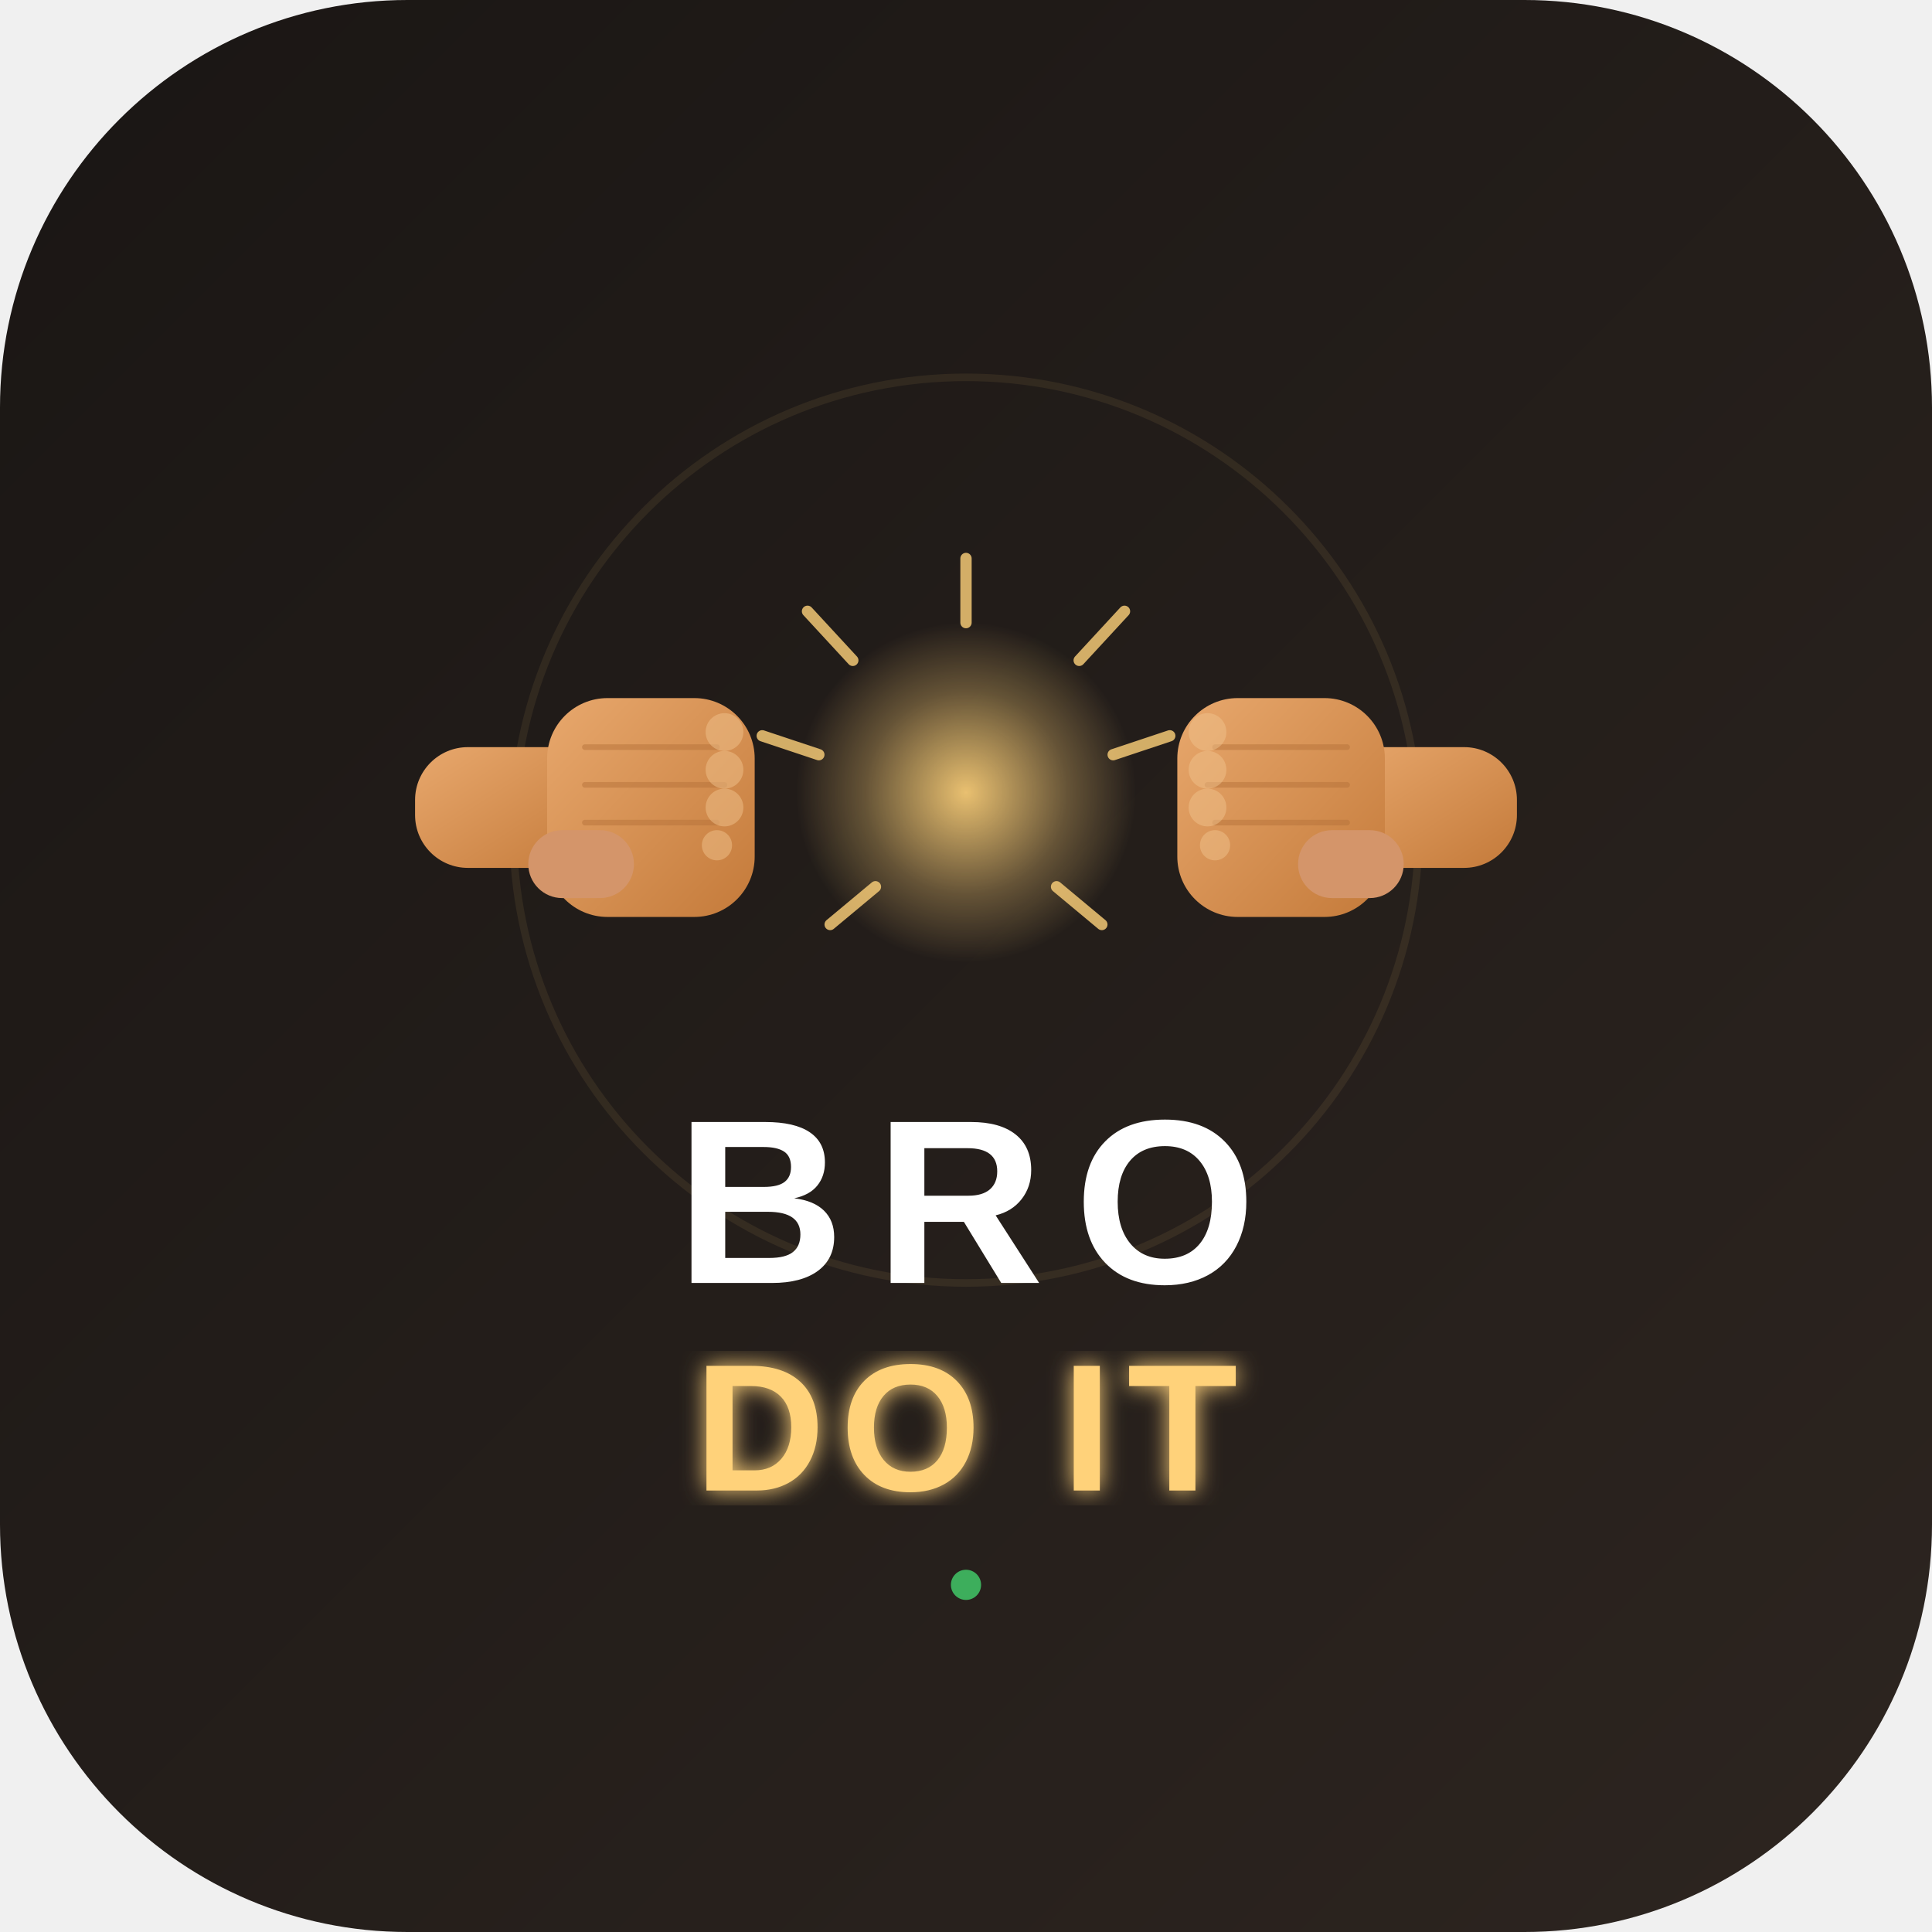
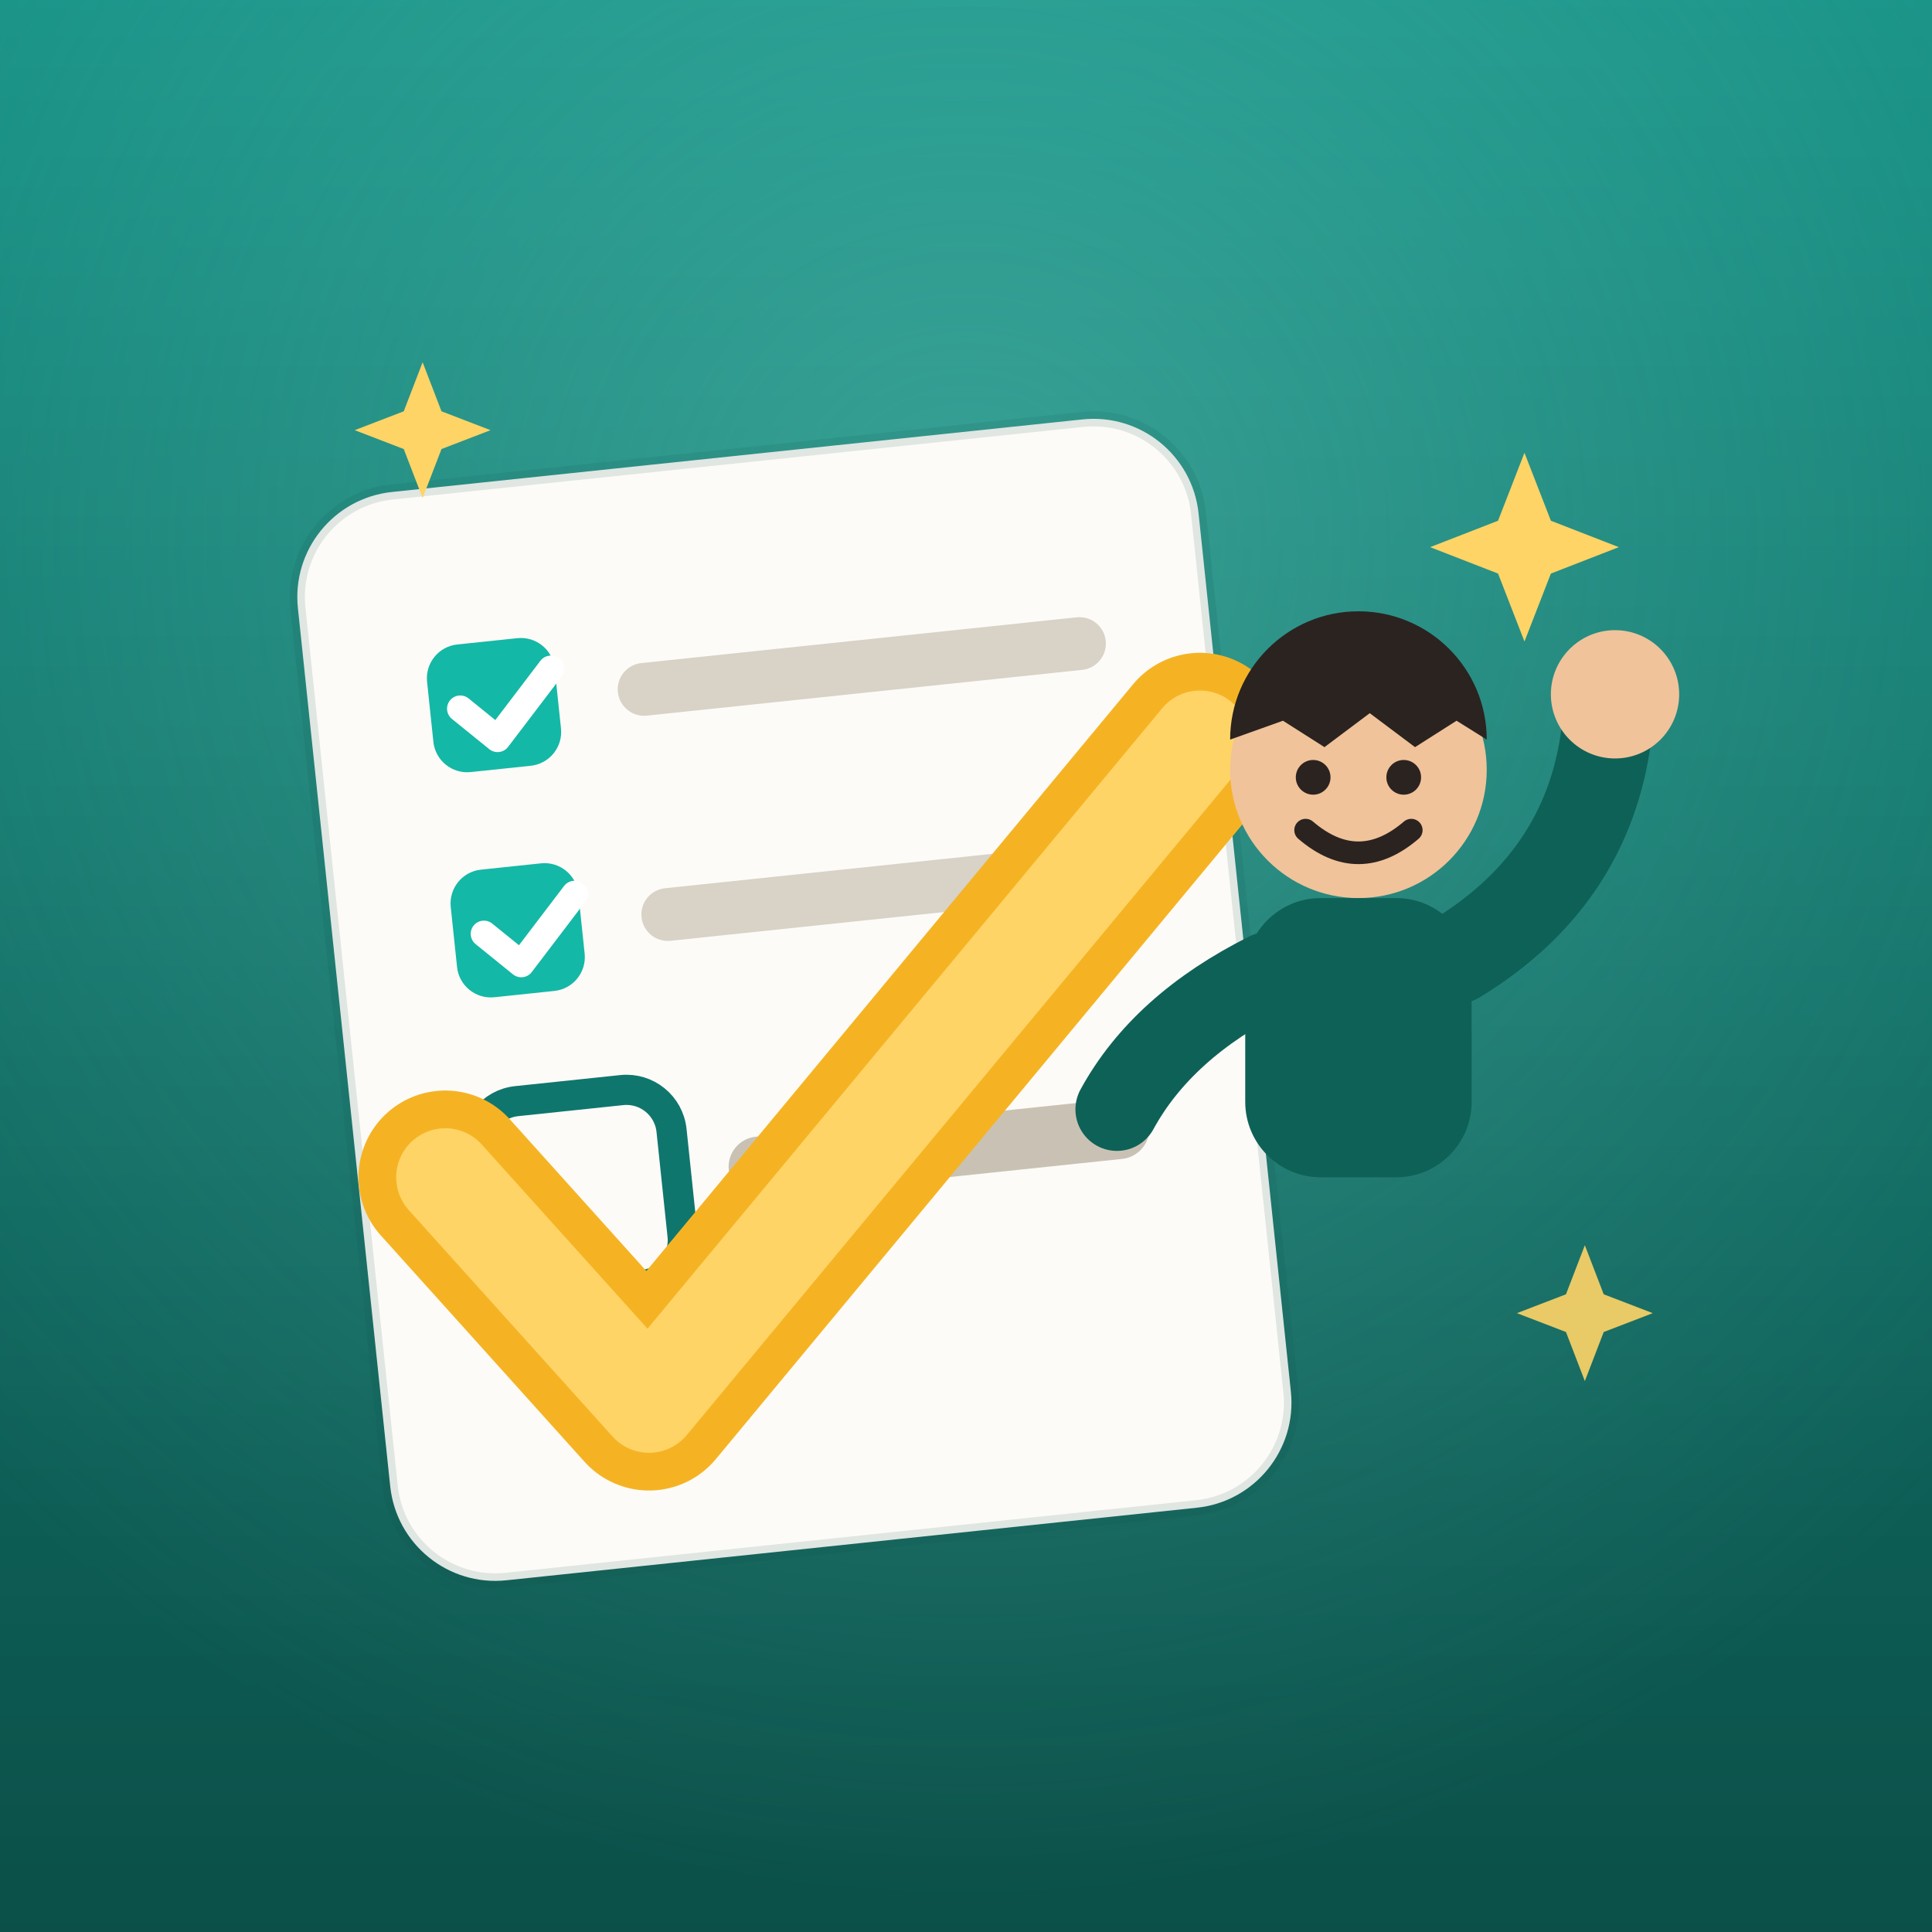
- <svg xmlns="http://www.w3.org/2000/svg" viewBox="0 0 512 512" width="512" height="512">
+ <svg xmlns="http://www.w3.org/2000/svg" width="512" height="512" viewBox="0 0 512 512">
  <defs>
-     <linearGradient id="bg" x1="0%" y1="0%" x2="100%" y2="100%">
-       <stop offset="0%" style="stop-color:#1A1614" />
-       <stop offset="100%" style="stop-color:#2D2520" />
+     <linearGradient id="bg" x1="0" y1="0" x2="0" y2="1">
+       <stop offset="0" stop-color="#149084" />
+       <stop offset="1" stop-color="#0B4F48" />
    </linearGradient>
-     <linearGradient id="fistL" x1="0%" y1="0%" x2="100%" y2="100%">
-       <stop offset="0%" style="stop-color:#E8A86D" />
-       <stop offset="100%" style="stop-color:#C47A3A" />
-     </linearGradient>
-     <linearGradient id="fistR" x1="100%" y1="0%" x2="0%" y2="100%">
-       <stop offset="0%" style="stop-color:#E8A86D" />
-       <stop offset="100%" style="stop-color:#C47A3A" />
-     </linearGradient>
-     <radialGradient id="impact" cx="50%" cy="50%" r="50%">
-       <stop offset="0%" style="stop-color:#FFD27A;stop-opacity:0.9" />
-       <stop offset="60%" style="stop-color:#FFD27A;stop-opacity:0.3" />
-       <stop offset="100%" style="stop-color:#FFD27A;stop-opacity:0" />
+     <radialGradient id="glow" cx="0.5" cy="0.28" r="0.7">
+       <stop offset="0" stop-color="#7FD9CD" stop-opacity="0.35" />
+       <stop offset="1" stop-color="#7FD9CD" stop-opacity="0" />
    </radialGradient>
-     <filter id="glow">
-       <feGaussianBlur stdDeviation="3" result="coloredBlur" />
-       <feMerge>
-         <feMergeNode in="coloredBlur" />
-         <feMergeNode in="SourceGraphic" />
-       </feMerge>
-     </filter>
  </defs>
-   <rect width="512" height="512" rx="108" ry="108" fill="url(#bg)" />
-   <circle cx="256" cy="220" r="120" fill="none" stroke="rgba(255,210,122,0.08)" stroke-width="2" />
-   <circle cx="256" cy="210" r="45" fill="url(#impact)" />
-   <g stroke="#FFD27A" stroke-width="3" stroke-linecap="round" opacity="0.8">
-     <line x1="256" y1="165" x2="256" y2="148" />
-     <line x1="286" y1="175" x2="298" y2="162" />
-     <line x1="226" y1="175" x2="214" y2="162" />
-     <line x1="295" y1="200" x2="310" y2="195" />
-     <line x1="217" y1="200" x2="202" y2="195" />
-     <line x1="280" y1="235" x2="292" y2="245" />
-     <line x1="232" y1="235" x2="220" y2="245" />
+   <rect width="512" height="512" fill="url(#bg)" />
+   <rect width="512" height="512" fill="url(#glow)" />
+   <g transform="translate(256 256) scale(1.0) translate(-256 -256)">
+     <g transform="rotate(-6 210 260)">
+       <rect x="90" y="120" width="240" height="290" rx="28" fill="#FDFBF7" />
+       <rect x="90" y="120" width="240" height="290" rx="28" fill="none" stroke="#0B4F48" stroke-opacity="0.12" stroke-width="4" />
+       <rect x="122" y="162" width="34" height="34" rx="9" fill="#14B8A6" />
+       <path d="M130 179 l9 9 l16 -17" stroke="#fff" stroke-width="7" fill="none" stroke-linecap="round" stroke-linejoin="round" />
+       <rect x="172" y="172" width="130" height="14" rx="7" fill="#D8D2C7" />
+       <rect x="122" y="222" width="34" height="34" rx="9" fill="#14B8A6" />
+       <path d="M130 239 l9 9 l16 -17" stroke="#fff" stroke-width="7" fill="none" stroke-linecap="round" stroke-linejoin="round" />
+       <rect x="172" y="232" width="110" height="14" rx="7" fill="#D8D2C7" />
+       <rect x="122" y="284" width="52" height="52" rx="12" fill="none" stroke="#0F766E" stroke-width="8" />
+       <rect x="188" y="300" width="112" height="16" rx="8" fill="#C9C2B4" />
+     </g>
+     <path d="M118 312 L172 372 L318 196" stroke="#F5B324" stroke-width="46" fill="none" stroke-linecap="round" stroke-linejoin="round" />
+     <path d="M118 312 L172 372 L318 196" stroke="#FFD466" stroke-width="26" fill="none" stroke-linecap="round" stroke-linejoin="round" />
+     <g transform="translate(330 210)">
+       <circle cx="30" cy="-6" r="34" fill="#F0C39A" />
+       <path d="M-4 -14 a34 34 0 0 1 68 0 l-8 -5 -11 7 -12 -9 -12 9 -11 -7z" fill="#2B2320" />
+       <circle cx="18" cy="-4" r="4.6" fill="#2B2320" />
+       <circle cx="42" cy="-4" r="4.6" fill="#2B2320" />
+       <path d="M16 10 q14 12 28 0" stroke="#2B2320" stroke-width="6" fill="none" stroke-linecap="round" />
+       <rect x="0" y="28" width="60" height="74" rx="20" fill="#0E6157" />
+       <path d="M56 44 Q92 22 96 -18" stroke="#0E6157" stroke-width="24" fill="none" stroke-linecap="round" />
+       <circle cx="98" cy="-26" r="17" fill="#F0C39A" />
+       <path d="M6 48 Q-22 62 -34 84" stroke="#0E6157" stroke-width="22" fill="none" stroke-linecap="round" />
+     </g>
+     <g fill="#FFD466">
+       <path d="M404 120 l7 18 18 7 -18 7 -7 18 -7 -18 -18 -7 18 -7z" />
+       <path d="M112 96 l5 13 13 5 -13 5 -5 13 -5 -13 -13 -5 13 -5z" />
+       <path d="M420 330 l5 13 13 5 -13 5 -5 13 -5 -13 -13 -5 13 -5z" opacity="0.9" />
+     </g>
  </g>
-   <g transform="translate(120, 180)">
-     <rect x="-10" y="18" width="50" height="32" rx="14" fill="url(#fistL)" />
-     <rect x="25" y="5" width="55" height="58" rx="16" fill="url(#fistL)" />
-     <rect x="20" y="40" width="28" height="18" rx="9" fill="#D4956A" />
-     <line x1="35" y1="18" x2="70" y2="18" stroke="#B5723A" stroke-width="1.5" stroke-linecap="round" opacity="0.5" />
-     <line x1="35" y1="28" x2="72" y2="28" stroke="#B5723A" stroke-width="1.5" stroke-linecap="round" opacity="0.5" />
-     <line x1="35" y1="38" x2="70" y2="38" stroke="#B5723A" stroke-width="1.5" stroke-linecap="round" opacity="0.5" />
-     <circle cx="72" cy="14" r="5" fill="#F0C28B" opacity="0.5" />
-     <circle cx="72" cy="24" r="5" fill="#F0C28B" opacity="0.5" />
-     <circle cx="72" cy="34" r="5" fill="#F0C28B" opacity="0.5" />
-     <circle cx="70" cy="44" r="4" fill="#F0C28B" opacity="0.5" />
-   </g>
-   <g transform="translate(392, 180) scale(-1,1)">
-     <rect x="-10" y="18" width="50" height="32" rx="14" fill="url(#fistR)" />
-     <rect x="25" y="5" width="55" height="58" rx="16" fill="url(#fistR)" />
-     <rect x="20" y="40" width="28" height="18" rx="9" fill="#D4956A" />
-     <line x1="35" y1="18" x2="70" y2="18" stroke="#B5723A" stroke-width="1.5" stroke-linecap="round" opacity="0.5" />
-     <line x1="35" y1="28" x2="72" y2="28" stroke="#B5723A" stroke-width="1.5" stroke-linecap="round" opacity="0.5" />
-     <line x1="35" y1="38" x2="70" y2="38" stroke="#B5723A" stroke-width="1.5" stroke-linecap="round" opacity="0.5" />
-     <circle cx="72" cy="14" r="5" fill="#F0C28B" opacity="0.5" />
-     <circle cx="72" cy="24" r="5" fill="#F0C28B" opacity="0.5" />
-     <circle cx="72" cy="34" r="5" fill="#F0C28B" opacity="0.5" />
-     <circle cx="70" cy="44" r="4" fill="#F0C28B" opacity="0.5" />
-   </g>
-   <text x="256" y="340" text-anchor="middle" font-family="'Helvetica Neue', Arial, sans-serif" font-size="62" font-weight="800" fill="#FFFFFF" letter-spacing="8">BRO</text>
-   <text x="256" y="395" text-anchor="middle" font-family="'Helvetica Neue', Arial, sans-serif" font-size="48" font-weight="700" fill="#FFD27A" letter-spacing="4" filter="url(#glow)">DO IT</text>
-   <circle cx="256" cy="420" r="4" fill="#3DAE5C" />
</svg>
